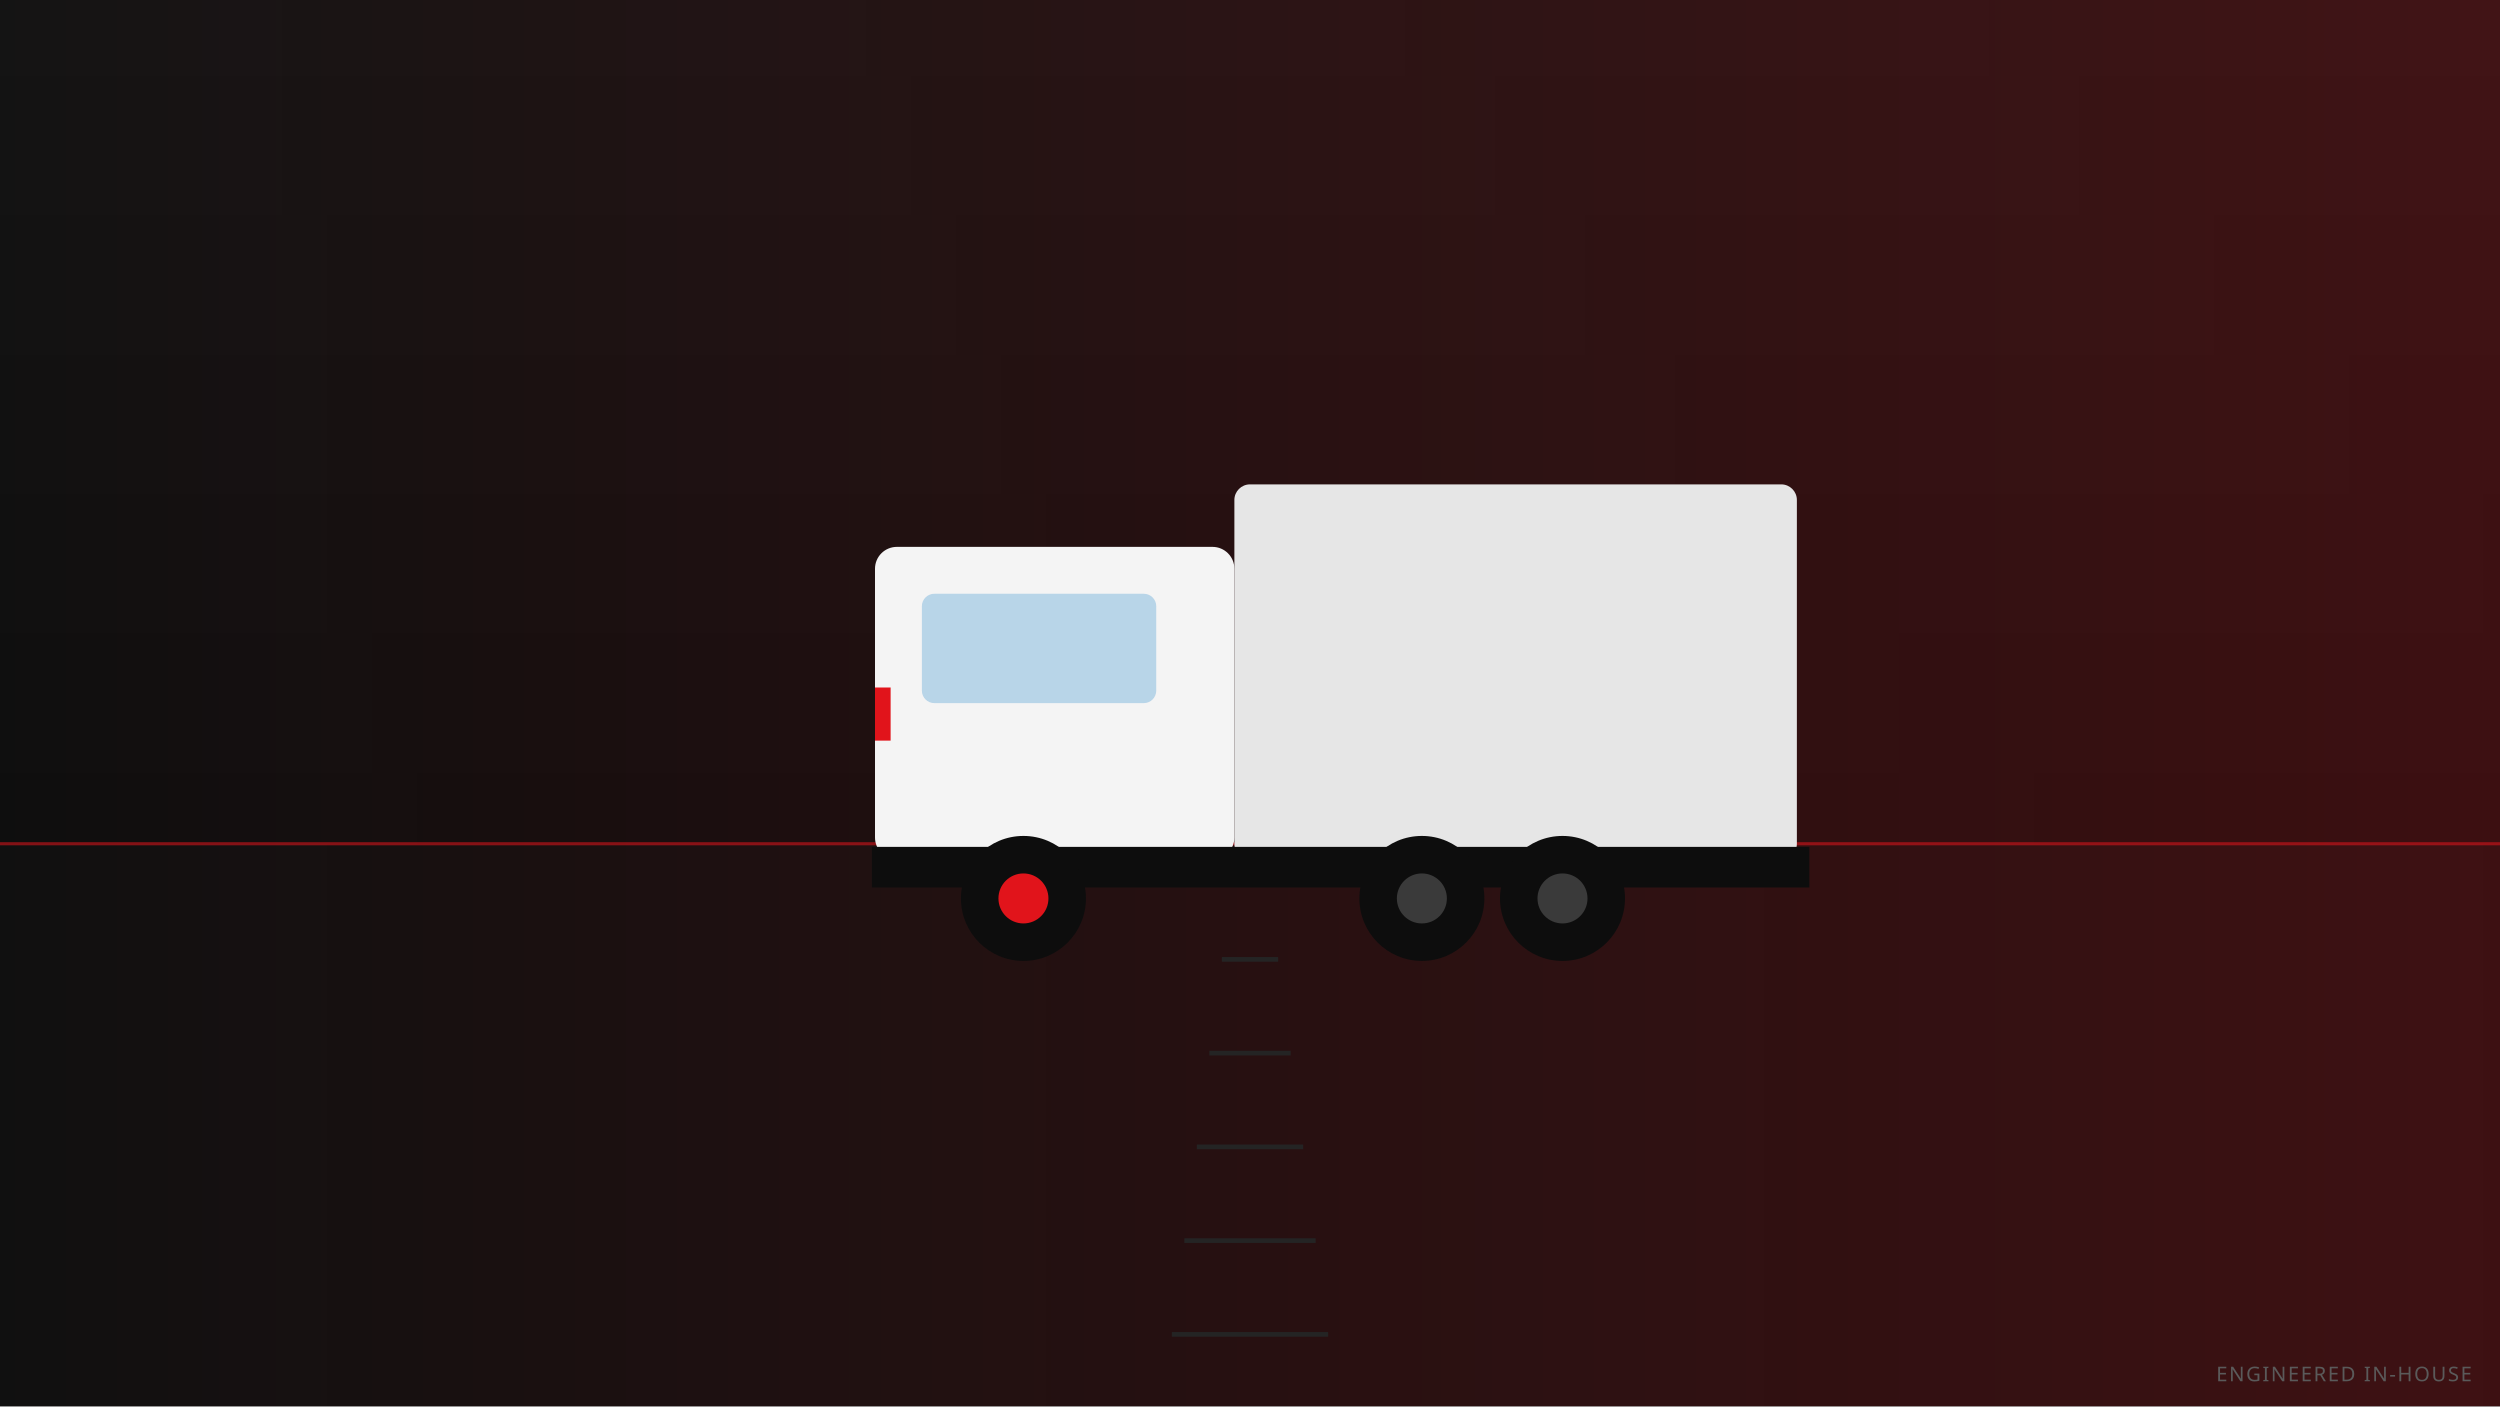
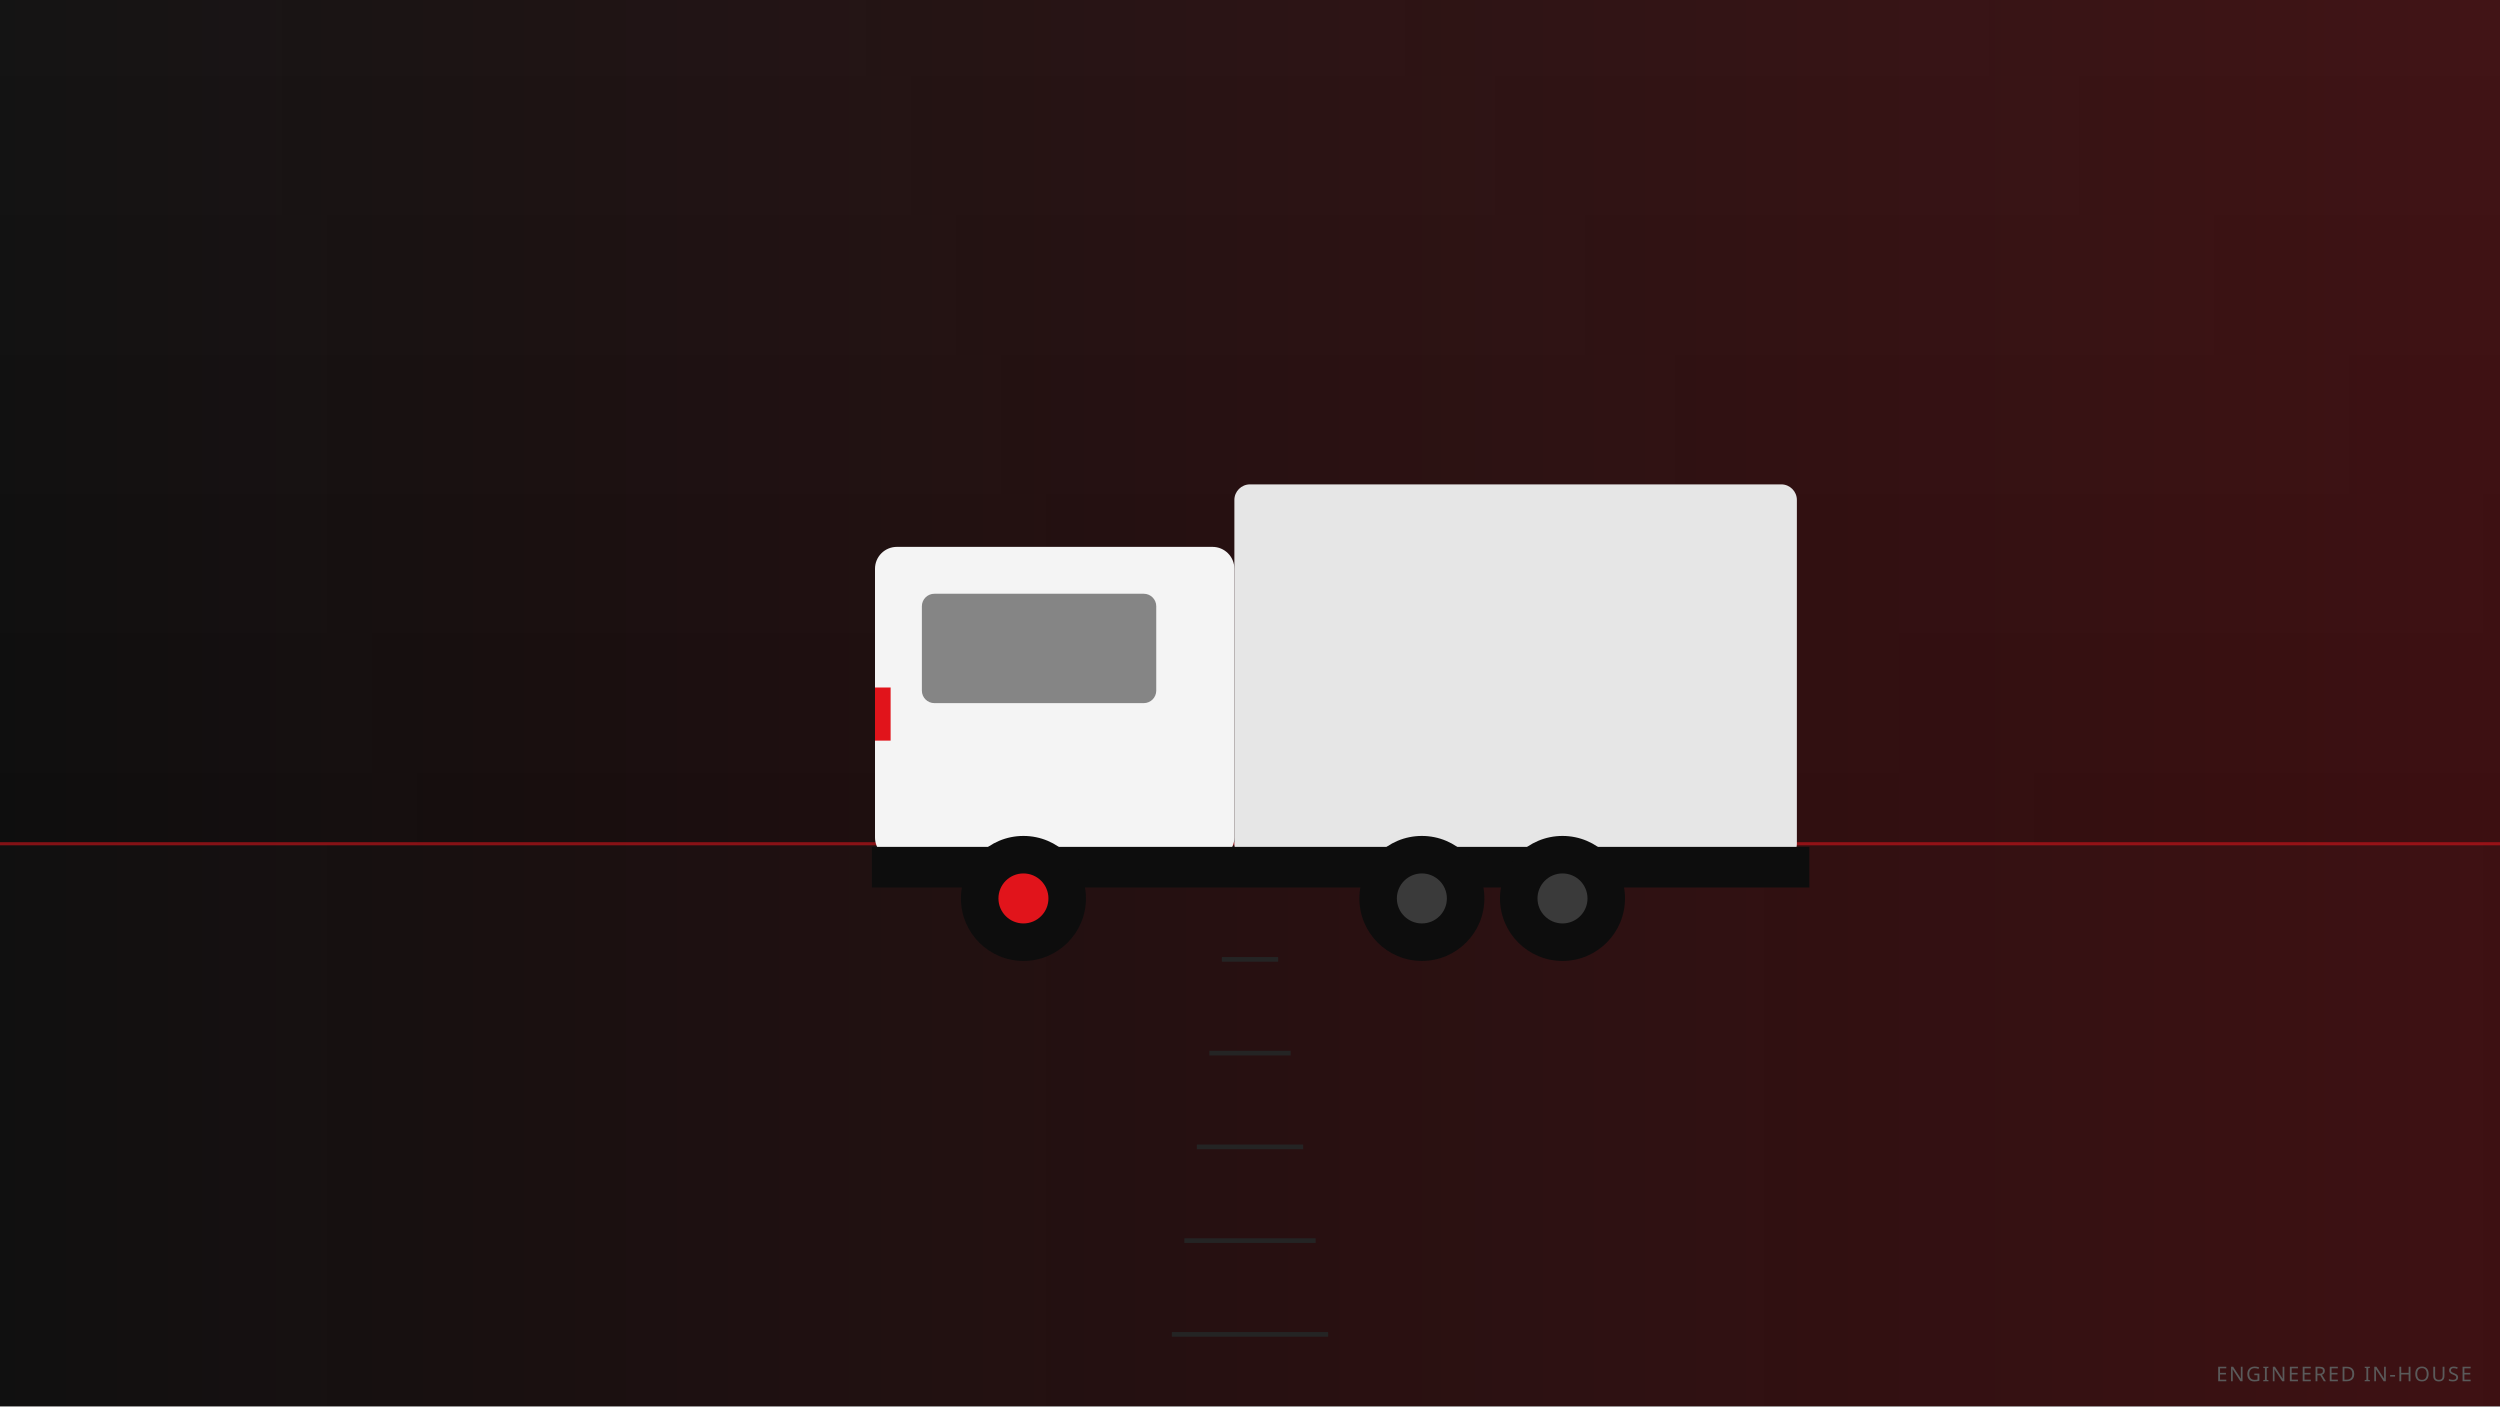
<svg xmlns="http://www.w3.org/2000/svg" viewBox="0 0 1600 900" width="1600" height="900" role="img" aria-label="ENGINEERED IN-HOUSE">
  <defs>
    <linearGradient id="sky" x1="0" y1="0" x2="0" y2="1">
      <stop offset="0" stop-color="#141414" />
      <stop offset="1" stop-color="#0a0a0a" />
    </linearGradient>
    <linearGradient id="glow" x1="0" y1="0" x2="1" y2="0">
      <stop offset="0" stop-color="#E1141B" stop-opacity="0" />
      <stop offset="1" stop-color="#E1141B" stop-opacity="0.22" />
    </linearGradient>
  </defs>
  <rect width="1600" height="900" fill="url(#sky)" />
  <rect x="0" y="540" width="1600" height="360" fill="#101010" />
  <rect width="1600" height="900" fill="url(#glow)" />
  <line x1="0" y1="540" x2="1600" y2="540" stroke="#E1141B" stroke-width="2" opacity="0.55" />
  <g stroke="#242424" stroke-width="3">
    <line x1="790" y1="554" x2="810" y2="554" />
    <line x1="782" y1="614" x2="818" y2="614" />
    <line x1="774" y1="674" x2="826" y2="674" />
    <line x1="766" y1="734" x2="834" y2="734" />
    <line x1="758" y1="794" x2="842" y2="794" />
    <line x1="750" y1="854" x2="850" y2="854" />
  </g>
  <g transform="translate(800, 540) scale(1.000)">
    <g transform="translate(-360,-250)">
      <rect x="120" y="60" width="230" height="200" rx="14" fill="#f4f4f4" />
-       <rect x="150" y="90" width="150" height="70" rx="8" fill="#8fbfe0" opacity="0.6" />
+       <rect x="150" y="90" width="150" height="70" rx="8" fill="#3a3a3a" opacity="0.6" />
      <rect x="350" y="20" width="360" height="240" rx="10" fill="#e6e6e6" />
      <rect x="118" y="252" width="600" height="26" fill="#0d0d0d" />
      <circle cx="215" cy="285" r="40" fill="#0d0d0d" />
      <circle cx="215" cy="285" r="16" fill="#E1141B" />
      <circle cx="470" cy="285" r="40" fill="#0d0d0d" />
      <circle cx="470" cy="285" r="16" fill="#3a3a3a" />
      <circle cx="560" cy="285" r="40" fill="#0d0d0d" />
      <circle cx="560" cy="285" r="16" fill="#3a3a3a" />
      <rect x="120" y="150" width="10" height="34" fill="#E1141B" />
    </g>
  </g>
  <text x="1582" y="884" text-anchor="end" font-family="Manrope, sans-serif" font-size="13" fill="#5a5a5a" letter-spacing="1">ENGINEERED IN-HOUSE</text>
</svg>
